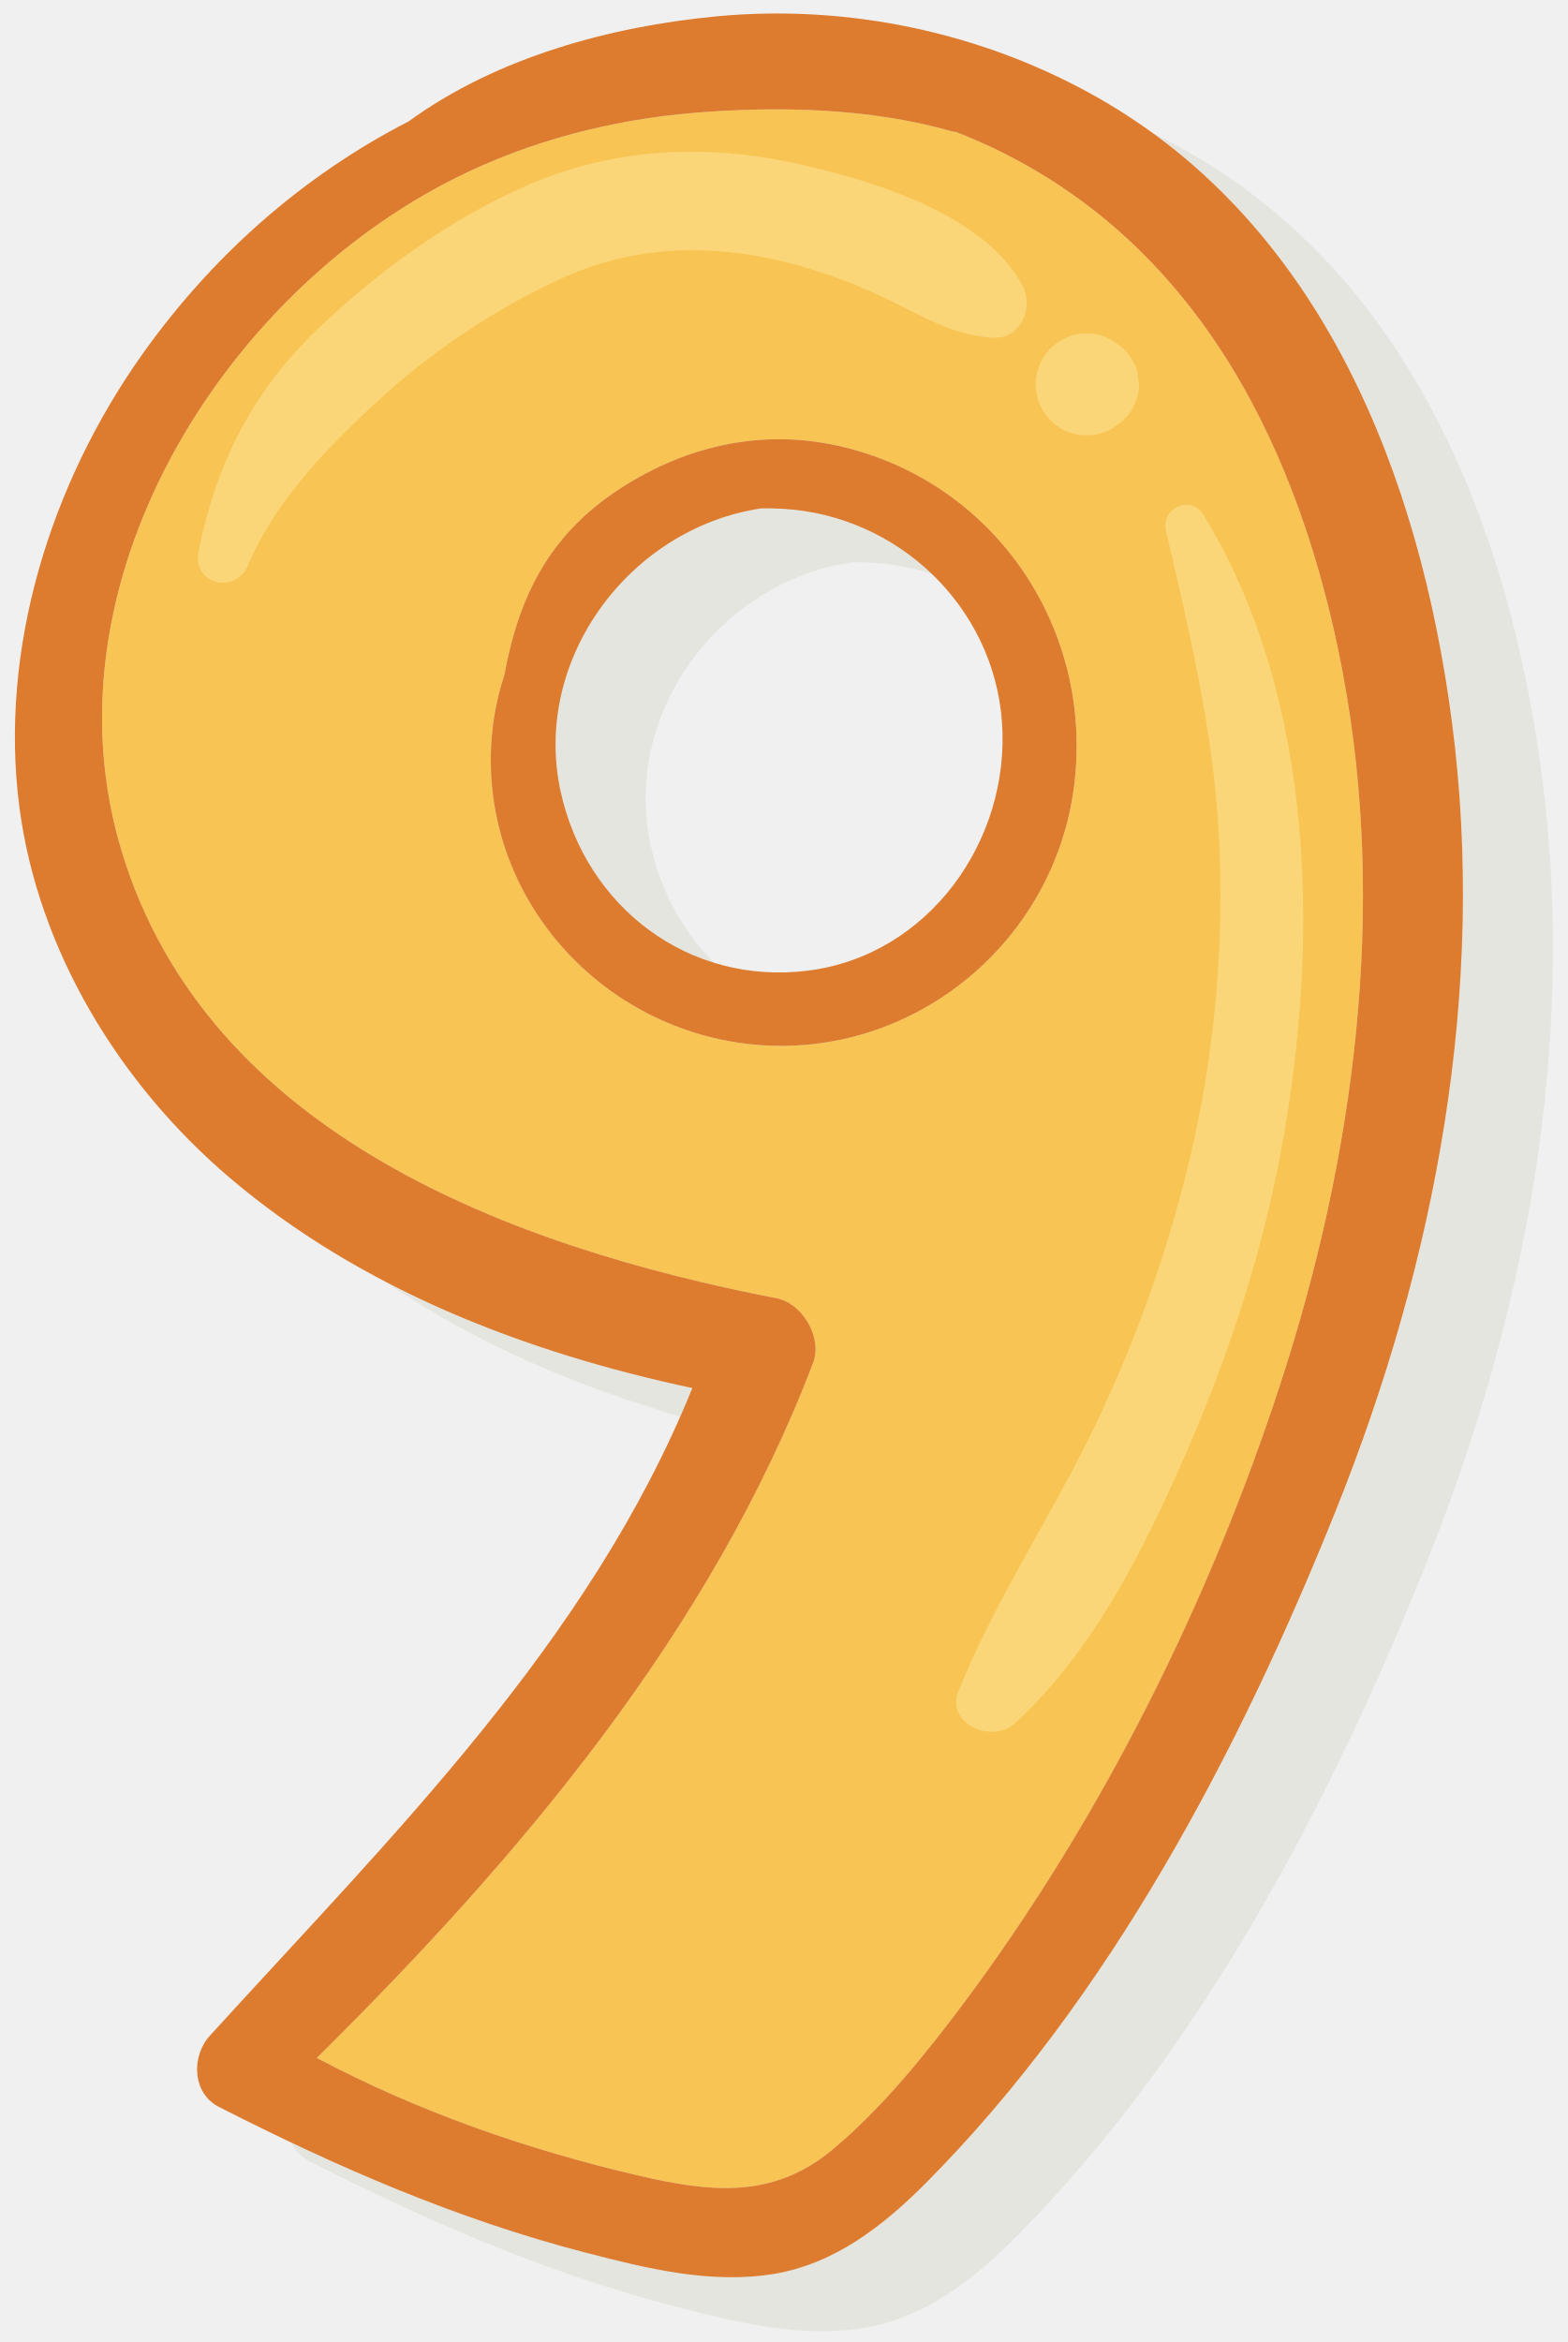
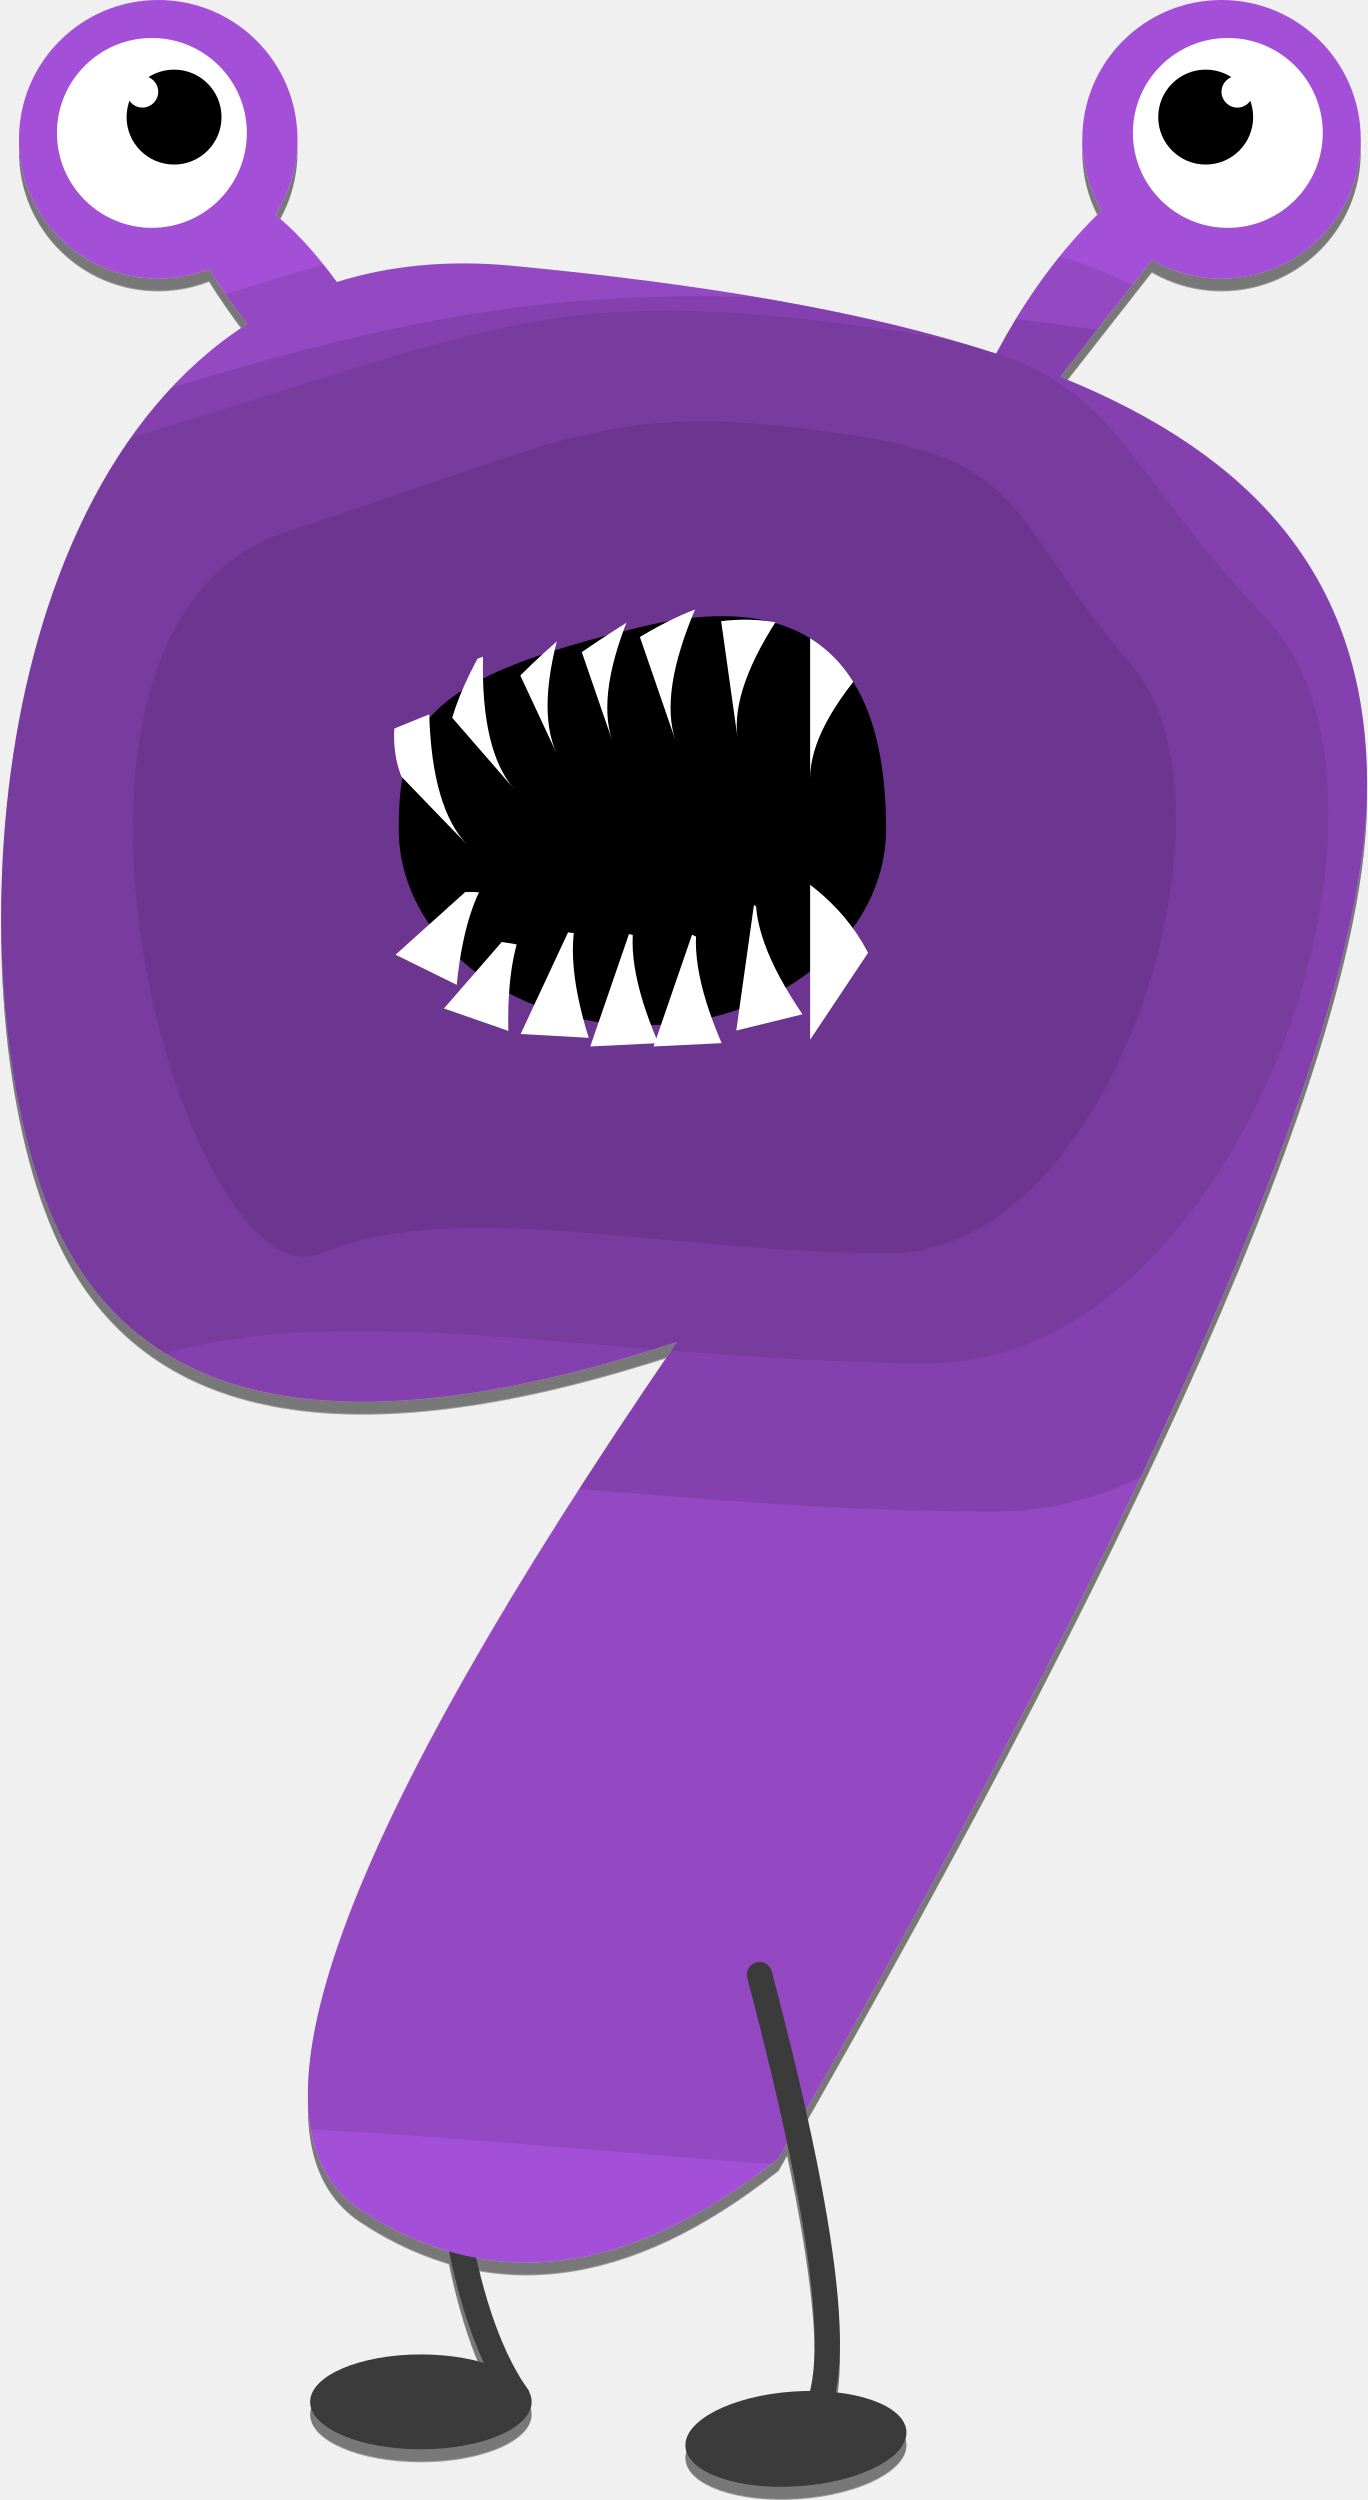
- <svg xmlns="http://www.w3.org/2000/svg" width="87px" height="130px" viewBox="0 0 87 130" version="1.1">
-   <defs />
-   <g id="Page-1" stroke="none" stroke-width="1" fill="none" fill-rule="evenodd">
-     <g id="293959-P70SA5-767" transform="translate(-393, -184)">
-       <g id="Group-10" transform="translate(393, 184)">
-         <path d="M36.132,46.975 C34.5,39.601 39.963,32.298 47.272,31.218 C47.664,31.213 48.067,31.218 48.471,31.243 C54.863,31.611 60.167,36.671 60.625,43.084 C61.098,49.651 56.55,56.049 49.838,56.88 C43.241,57.701 37.55,53.367 36.132,46.975 M65.948,8.422 C59.569,4.795 52.058,3.213 44.759,3.909 C38.858,4.472 32.555,6.193 27.684,9.74 C21.764,12.78 16.719,17.263 12.848,22.74 C7.804,29.88 4.942,39.014 6.072,47.766 C7.106,55.77 11.649,63.184 17.754,68.378 C25.027,74.562 34.156,78.069 43.436,80.049 C37.719,94.148 26.769,104.88 16.649,116 C15.619,117.129 15.649,119.184 17.161,119.955 C23.689,123.283 30.386,126.193 37.495,128.034 C40.868,128.91 44.445,129.796 47.938,129.224 C51.341,128.666 54.047,126.542 56.416,124.159 C66.614,113.9 73.823,100.143 79.162,86.835 C84.719,72.98 87.55,57.95 85.6,43.049 C83.818,29.437 78.411,15.506 65.948,8.422" id="Fill-66" fill="#E5E5E0" />
-         <path d="M59.585,43.944 C60.828,35.432 55.724,27.288 47.386,24.959 C42.973,23.726 38.635,24.512 34.764,26.905 C30.64,29.452 28.838,32.9 27.997,37.477 C27.635,38.582 27.391,39.746 27.296,40.964 C26.619,49.576 33.112,57.009 41.59,57.955 C50.346,58.925 58.316,52.626 59.585,43.944 M74.555,37.397 C77.008,50.502 75.196,64.168 71.103,76.751 C67.167,88.86 61.182,100.891 53.56,111.114 C51.4,114.005 48.992,117.005 46.207,119.328 C42.888,122.095 39.405,121.682 35.44,120.761 C29.267,119.323 23.201,117.209 17.59,114.233 C28.854,103.089 39.465,90.561 45.142,75.642 C45.669,74.248 44.55,72.343 43.112,72.064 C28.524,69.233 11.54,63.019 6.759,47.268 C2.266,32.482 12.256,16.357 25.36,9.845 C29.46,7.805 33.982,6.641 38.535,6.263 C43.206,5.879 48.291,5.994 52.799,7.278 C52.894,7.303 52.978,7.317 53.063,7.322 C53.744,7.586 54.416,7.874 55.077,8.188 C66.719,13.701 72.271,25.228 74.555,37.397" id="Fill-67" fill="#F8C453" />
-         <path d="M71.103,76.751 C75.196,64.168 77.008,50.502 74.555,37.397 C72.271,25.228 66.719,13.701 55.077,8.188 C54.416,7.874 53.744,7.586 53.063,7.322 C52.978,7.317 52.894,7.303 52.799,7.278 C48.291,5.994 43.206,5.879 38.535,6.263 C33.982,6.641 29.46,7.805 25.36,9.845 C12.256,16.357 2.266,32.482 6.759,47.268 C11.54,63.019 28.524,69.233 43.112,72.064 C44.55,72.343 45.669,74.248 45.142,75.642 C39.465,90.561 28.854,103.089 17.59,114.233 C23.201,117.209 29.267,119.323 35.44,120.761 C39.405,121.682 42.888,122.095 46.207,119.328 C48.992,117.005 51.4,114.005 53.56,111.114 C61.182,100.891 67.167,88.86 71.103,76.751 M80.6,40.049 C82.55,54.95 79.719,69.979 74.162,83.835 C68.823,97.144 61.614,110.9 51.416,121.159 C49.047,123.542 46.341,125.666 42.938,126.224 C39.445,126.796 35.868,125.91 32.495,125.034 C25.386,123.193 18.689,120.283 12.161,116.955 C10.649,116.184 10.619,114.129 11.649,113 C21.769,101.88 32.719,91.148 38.436,77.049 C29.156,75.069 20.027,71.561 12.754,65.377 C6.649,60.184 2.106,52.771 1.072,44.766 C-0.058,36.014 2.804,26.88 7.848,19.74 C11.719,14.263 16.764,9.78 22.684,6.74 C27.555,3.193 33.858,1.472 39.759,0.91 C47.058,0.213 54.569,1.795 60.948,5.422 C73.411,12.506 78.818,26.437 80.6,40.049" id="Fill-68" fill="#DD7B2F" />
-         <path d="M44.839,53.88 C51.55,53.049 56.097,46.651 55.625,40.084 C55.167,33.671 49.863,28.611 43.47,28.243 C43.067,28.218 42.664,28.213 42.271,28.218 C34.963,29.298 29.5,36.601 31.132,43.975 C32.55,50.368 38.241,54.701 44.839,53.88 Z M47.386,24.959 C55.724,27.288 60.828,35.432 59.585,43.944 C58.316,52.626 50.346,58.925 41.59,57.955 C33.112,57.009 26.619,49.576 27.296,40.964 C27.391,39.746 27.635,38.582 27.997,37.477 C28.838,32.9 30.64,29.452 34.764,26.905 C38.635,24.512 42.973,23.726 47.386,24.959 Z" id="Fill-69" fill="#DD7B2F" />
-         <path d="M12.375,32.347 C11.572,32.347 10.807,31.696 11.024,30.602 C11.986,25.763 14.009,21.753 17.583,18.313 C20.962,15.06 25.04,12.112 29.354,10.25 C32.263,8.996 35.309,8.42 38.388,8.42 C40.255,8.42 42.136,8.632 44.004,9.033 C48.149,9.923 54.703,11.842 56.78,15.896 C57.384,17.074 56.693,18.75 55.245,18.75 C55.212,18.75 55.178,18.749 55.145,18.748 C52.976,18.633 51.31,17.613 49.407,16.679 C47.602,15.793 45.714,15.089 43.766,14.588 C42.008,14.136 40.223,13.889 38.45,13.889 C36.04,13.889 33.65,14.346 31.377,15.365 C27.754,16.989 24.201,19.332 21.265,21.995 C18.382,24.609 15.292,27.735 13.779,31.361 C13.496,32.041 12.926,32.347 12.375,32.347" id="Fill-70" fill="#FAD679" />
-         <path d="M60.321,24.164 C59.811,24.162 59.335,24.033 58.894,23.777 C58.034,23.274 57.493,22.332 57.493,21.336 C57.493,20.339 58.034,19.397 58.894,18.894 C59.335,18.638 59.811,18.51 60.321,18.508 C60.831,18.51 61.308,18.638 61.748,18.894 C61.989,19.071 62.267,19.218 62.453,19.452 C62.784,19.785 63.012,20.176 63.139,20.627 C63.17,20.864 63.202,21.1 63.233,21.336 C63.248,21.703 63.171,22.045 63.004,22.362 C62.896,22.692 62.713,22.978 62.453,23.22 C62.267,23.454 61.989,23.601 61.748,23.777 C61.308,24.033 60.831,24.162 60.321,24.164" id="Fill-71" fill="#FAD679" />
-         <path d="M55.068,96.13 C53.885,96.13 52.679,95.184 53.216,93.851 C55.268,88.756 58.363,84.175 60.749,79.22 C63.143,74.246 64.992,69.011 66.208,63.625 C67.49,57.942 67.976,52.079 67.66,46.259 C67.351,40.548 66.009,34.994 64.725,29.444 C64.534,28.619 65.195,28.022 65.864,28.022 C66.215,28.022 66.569,28.186 66.803,28.568 C73.035,38.736 73.252,52.231 71.163,63.653 C70.087,69.536 68.218,75.223 65.828,80.697 C63.495,86.045 60.675,91.687 56.335,95.666 C55.986,95.986 55.529,96.13 55.068,96.13" id="Fill-72" fill="#FAD679" />
+ <svg xmlns="http://www.w3.org/2000/svg" xmlns:xlink="http://www.w3.org/1999/xlink" width="216px" height="395px" viewBox="0 0 216 395" version="1.1">
+   <defs>
+     <filter x="-0.5%" y="-0.3%" width="100.9%" height="101.0%" filterUnits="objectBoundingBox" id="filter-1">
+       <feOffset dx="0" dy="2" in="SourceAlpha" result="shadowOffsetOuter1" />
+       <feColorMatrix values="0 0 0 0 0   0 0 0 0 0   0 0 0 0 0  0 0 0 0.5 0" type="matrix" in="shadowOffsetOuter1" result="shadowMatrixOuter1" />
+       <feMerge>
+         <feMergeNode in="shadowMatrixOuter1" />
+         <feMergeNode in="SourceGraphic" />
+       </feMerge>
+     </filter>
+     <path d="M53.225,21.558 C61.38,18.995 70.608,18.01 81,19 C110.921,21.85 136.655,26.095 157.388,32.866 C165.475,17.676 175.679,6.721 188,0 L193,4 L167.501,36.534 C198.642,49.079 216,68.913 216,101 C216,137.667 185,210 123,318 C99.296,336.778 77.296,339.5 57,326.167 C36.704,312.833 53.371,267.111 107,189 C56.333,205.667 24,200.333 10,173 C-6.767,140.264 -5.047,56.529 39.084,28.174 C29.061,15.022 26.7,7.964 32,7 C39.158,5.698 46.605,12.549 53.225,21.558 Z" id="path-2" />
+     <path d="M38.5,65 C59.763,65 77,51.121 77,34 C77,16.879 72,-6 38.5,2 C5,10 0,16.879 0,34 C0,51.121 17.237,65 38.5,65 Z" id="path-4" />
+   </defs>
+   <g id="Symbols" stroke="none" stroke-width="1" fill="none" fill-rule="evenodd">
+     <g id="number/9" transform="translate(-15, -10)">
+       <g id="9" filter="url(#filter-1)" transform="translate(15, 10)">
+         <g id="leg" transform="translate(49, 307)">
+           <path d="M20,0 C20,36 24.333,60 33,72" id="Path-3" stroke="#3A3A3A" stroke-width="4" />
+           <ellipse id="Oval-3" fill="#3A3A3A" cx="17.5" cy="72.5" rx="17.5" ry="7.5" />
+         </g>
+         <g id="Path-63-Copy-+-Path-63-Mask" transform="translate(0, 23)">
+           <mask id="mask-3" fill="white">
+             <use xlink:href="#path-2" />
+           </mask>
+           <use id="Combined-Shape" fill="#A450D7" xlink:href="#path-2" />
+           <path d="M174.575,29.266 C242.656,38.857 234.338,61.002 282.608,110.873 C330.878,160.744 275.712,321.692 186.068,321.692 C96.423,321.692 13.675,301.29 -41.491,321.692 C-96.657,342.094 -172.51,97.272 -55.283,63.269 C61.945,29.266 73.711,15.055 174.575,29.266 Z" id="Path-63-Copy-3" fill="#000000" opacity="0.1" mask="url(#mask-3)" />
+           <path d="M148.981,13.781 C196.028,20.41 190.28,35.712 223.636,70.175 C256.992,104.637 218.871,215.858 156.923,215.858 C94.976,215.858 37.794,201.76 -0.328,215.858 C-38.449,229.956 -90.866,60.776 -9.858,37.279 C71.15,13.781 79.281,3.961 148.981,13.781 Z" id="Path-63-Copy" fill="#000000" opacity="0.1" mask="url(#mask-3)" />
+           <path d="M140.566,29.129 C178.047,34.483 173.467,46.845 200.042,74.685 C226.616,102.524 196.245,192.371 146.893,192.371 C97.541,192.371 51.985,180.982 21.614,192.371 C-8.756,203.76 -50.516,67.092 14.022,48.11 C78.559,29.129 85.037,21.196 140.566,29.129 Z" id="Path-63-Copy-2" fill="#000000" opacity="0.1" mask="url(#mask-3)" />
+           <path d="M136.085,46 C162.955,50.231 159.672,60 178.722,82 C197.773,104 176.001,175 140.621,175 C105.241,175 72.582,166 50.81,175 C29.037,184 -0.9,76 45.367,61 C91.633,46 96.277,39.731 136.085,46 Z" id="Path-63" fill="#000000" opacity="0.1" mask="url(#mask-3)" />
+         </g>
+         <g id="leg" transform="translate(123.4183, 351.933) rotate(-4) translate(-123.4183, -351.933) translate(105.9183, 310.933)">
+           <path d="M16.876,0.926 C25.542,46.259 25.917,70.284 18,73" id="Path-3" stroke="#3A3A3A" stroke-width="4" stroke-linecap="round" />
+           <ellipse id="Oval-3" fill="#3A3A3A" cx="17.5" cy="74.5" rx="17.5" ry="7.5" />
+         </g>
+         <g id="mouth" transform="translate(63, 97)">
+           <mask id="mask-5" fill="white">
+             <use xlink:href="#path-4" />
+           </mask>
+           <use id="Mask" fill="#000000" xlink:href="#path-4" />
+           <path d="M75,7 C68.333,14.333 65,20.667 65,26 C65,31.333 65,20 65,-8 L75,7 Z" id="Path-62" fill="#FFFFFF" mask="url(#mask-5)" />
+           <path d="M62,1.77635684e-15 C55.333,7.333 52,13.667 52,19 C52,24.333 52,16.667 52,-4 L62,1.77635684e-15 Z" id="Path-62-Copy" fill="#FFFFFF" mask="url(#mask-5)" transform="translate(57, 8.320513) rotate(-8) translate(-57, -8.320513) " />
+           <path d="M50,1.77635684e-15 C43.333,7.333 40,13.667 40,19 C40,24.333 40,16.667 40,-4 L50,1.77635684e-15 Z" id="Path-62-Copy-2" fill="#FFFFFF" mask="url(#mask-5)" transform="translate(45, 8.320513) rotate(-19) translate(-45, -8.320513) " />
+           <path d="M40,1.77635684e-15 C33.333,7.333 30,13.667 30,19 C30,24.333 30,16.667 30,-4 L40,1.77635684e-15 Z" id="Path-62-Copy-3" fill="#FFFFFF" mask="url(#mask-5)" transform="translate(35, 8.320513) rotate(-19) translate(-35, -8.320513) " />
+           <path d="M30,2 C23.333,9.333 20,15.667 20,21 C20,26.333 20,18.667 20,-2 L30,2 Z" id="Path-62-Copy-4" fill="#FFFFFF" mask="url(#mask-5)" transform="translate(25, 10.32051) rotate(-25) translate(-25, -10.32051) " />
+           <path d="M20,8 C13.333,15.333 10,21.667 10,27 C10,32.333 10,24.667 10,4 L20,8 Z" id="Path-62-Copy-5" fill="#FFFFFF" mask="url(#mask-5)" transform="translate(15, 16.32051) rotate(-41) translate(-15, -16.32051) " />
+           <path d="M12,17 C5.333,24.333 2,30.667 2,36 C2,41.333 2,33.667 2,13 L12,17 Z" id="Path-62-Copy-6" fill="#FFFFFF" mask="url(#mask-5)" transform="translate(7, 25.32051) rotate(-44) translate(-7, -25.32051) " />
+           <path d="M75,47 C68.333,54.333 65,60.667 65,66 C65,71.333 65,60 65,32 L75,47 Z" id="Path-62-Copy-13" fill="#FFFFFF" mask="url(#mask-5)" transform="translate(70, 49.64) scale(1, -1) translate(-70, -49.64) " />
+           <path d="M65,46 C58.333,53.333 55,59.667 55,65 C55,70.333 55,62.667 55,42 L65,46 Z" id="Path-62-Copy-12" fill="#FFFFFF" mask="url(#mask-5)" transform="translate(60, 54.32051) scale(1, -1) rotate(-8) translate(-60, -54.32051) " />
+           <path d="M54,50 C47.333,57.333 44,63.667 44,69 C44,74.333 44,66.667 44,46 L54,50 Z" id="Path-62-Copy-11" fill="#FFFFFF" mask="url(#mask-5)" transform="translate(49, 58.32051) scale(1, -1) rotate(-19) translate(-49, -58.32051) " />
+           <path d="M44,50 C37.333,57.333 34,63.667 34,69 C34,74.333 34,66.667 34,46 L44,50 Z" id="Path-62-Copy-10" fill="#FFFFFF" mask="url(#mask-5)" transform="translate(39, 58.32051) scale(1, -1) rotate(-19) translate(-39, -58.32051) " />
+           <path d="M34,49 C27.333,56.333 24,62.667 24,68 C24,73.333 24,65.667 24,45 L34,49 Z" id="Path-62-Copy-9" fill="#FFFFFF" mask="url(#mask-5)" transform="translate(29, 57.32051) scale(1, -1) rotate(-25) translate(-29, -57.32051) " />
+           <path d="M24,48 C17.333,55.333 14,61.667 14,67 C14,72.333 14,64.667 14,44 L24,48 Z" id="Path-62-Copy-8" fill="#FFFFFF" mask="url(#mask-5)" transform="translate(19, 56.32051) scale(1, -1) rotate(-41) translate(-19, -56.32051) " />
+           <path d="M17,41 C10.333,48.333 7,54.667 7,60 C7,65.333 7,57.667 7,37 L17,41 Z" id="Path-62-Copy-14" fill="#FFFFFF" mask="url(#mask-5)" transform="translate(12, 49.32051) scale(1, -1) rotate(-48) translate(-12, -49.32051) " />
+           <path d="M12,57 C5.333,64.333 2,70.667 2,76 C2,81.333 2,73.667 2,53 L12,57 Z" id="Path-62-Copy-7" fill="#FFFFFF" mask="url(#mask-5)" transform="translate(7, 65.32051) scale(1, -1) rotate(-44) translate(-7, -65.32051) " />
+         </g>
+         <g id="Group" transform="translate(153, 0)">
+           <circle id="Oval-2" fill="#A450D7" cx="40" cy="22" r="22" />
+           <circle id="Oval-2-Copy" fill="#FFFFFF" cx="41" cy="21" r="15" />
+           <circle id="Oval-2-Copy-2" fill="#000000" cx="37.5" cy="18.5" r="7.5" />
+           <circle id="Oval-2-Copy-3" fill="#FFFFFF" cx="42.5" cy="14.5" r="2.5" />
+         </g>
+         <g id="Group-Copy" transform="translate(34, 32.5) scale(-1, 1) translate(-34, -32.5) translate(3, 0)">
+           <circle id="Oval-2" fill="#A450D7" cx="40" cy="22" r="22" />
+           <circle id="Oval-2-Copy" fill="#FFFFFF" cx="41" cy="21" r="15" />
+           <circle id="Oval-2-Copy-2" fill="#000000" cx="37.5" cy="18.5" r="7.5" />
+           <circle id="Oval-2-Copy-3" fill="#FFFFFF" cx="42.5" cy="14.5" r="2.5" />
+         </g>
      </g>
    </g>
  </g>
</svg>
